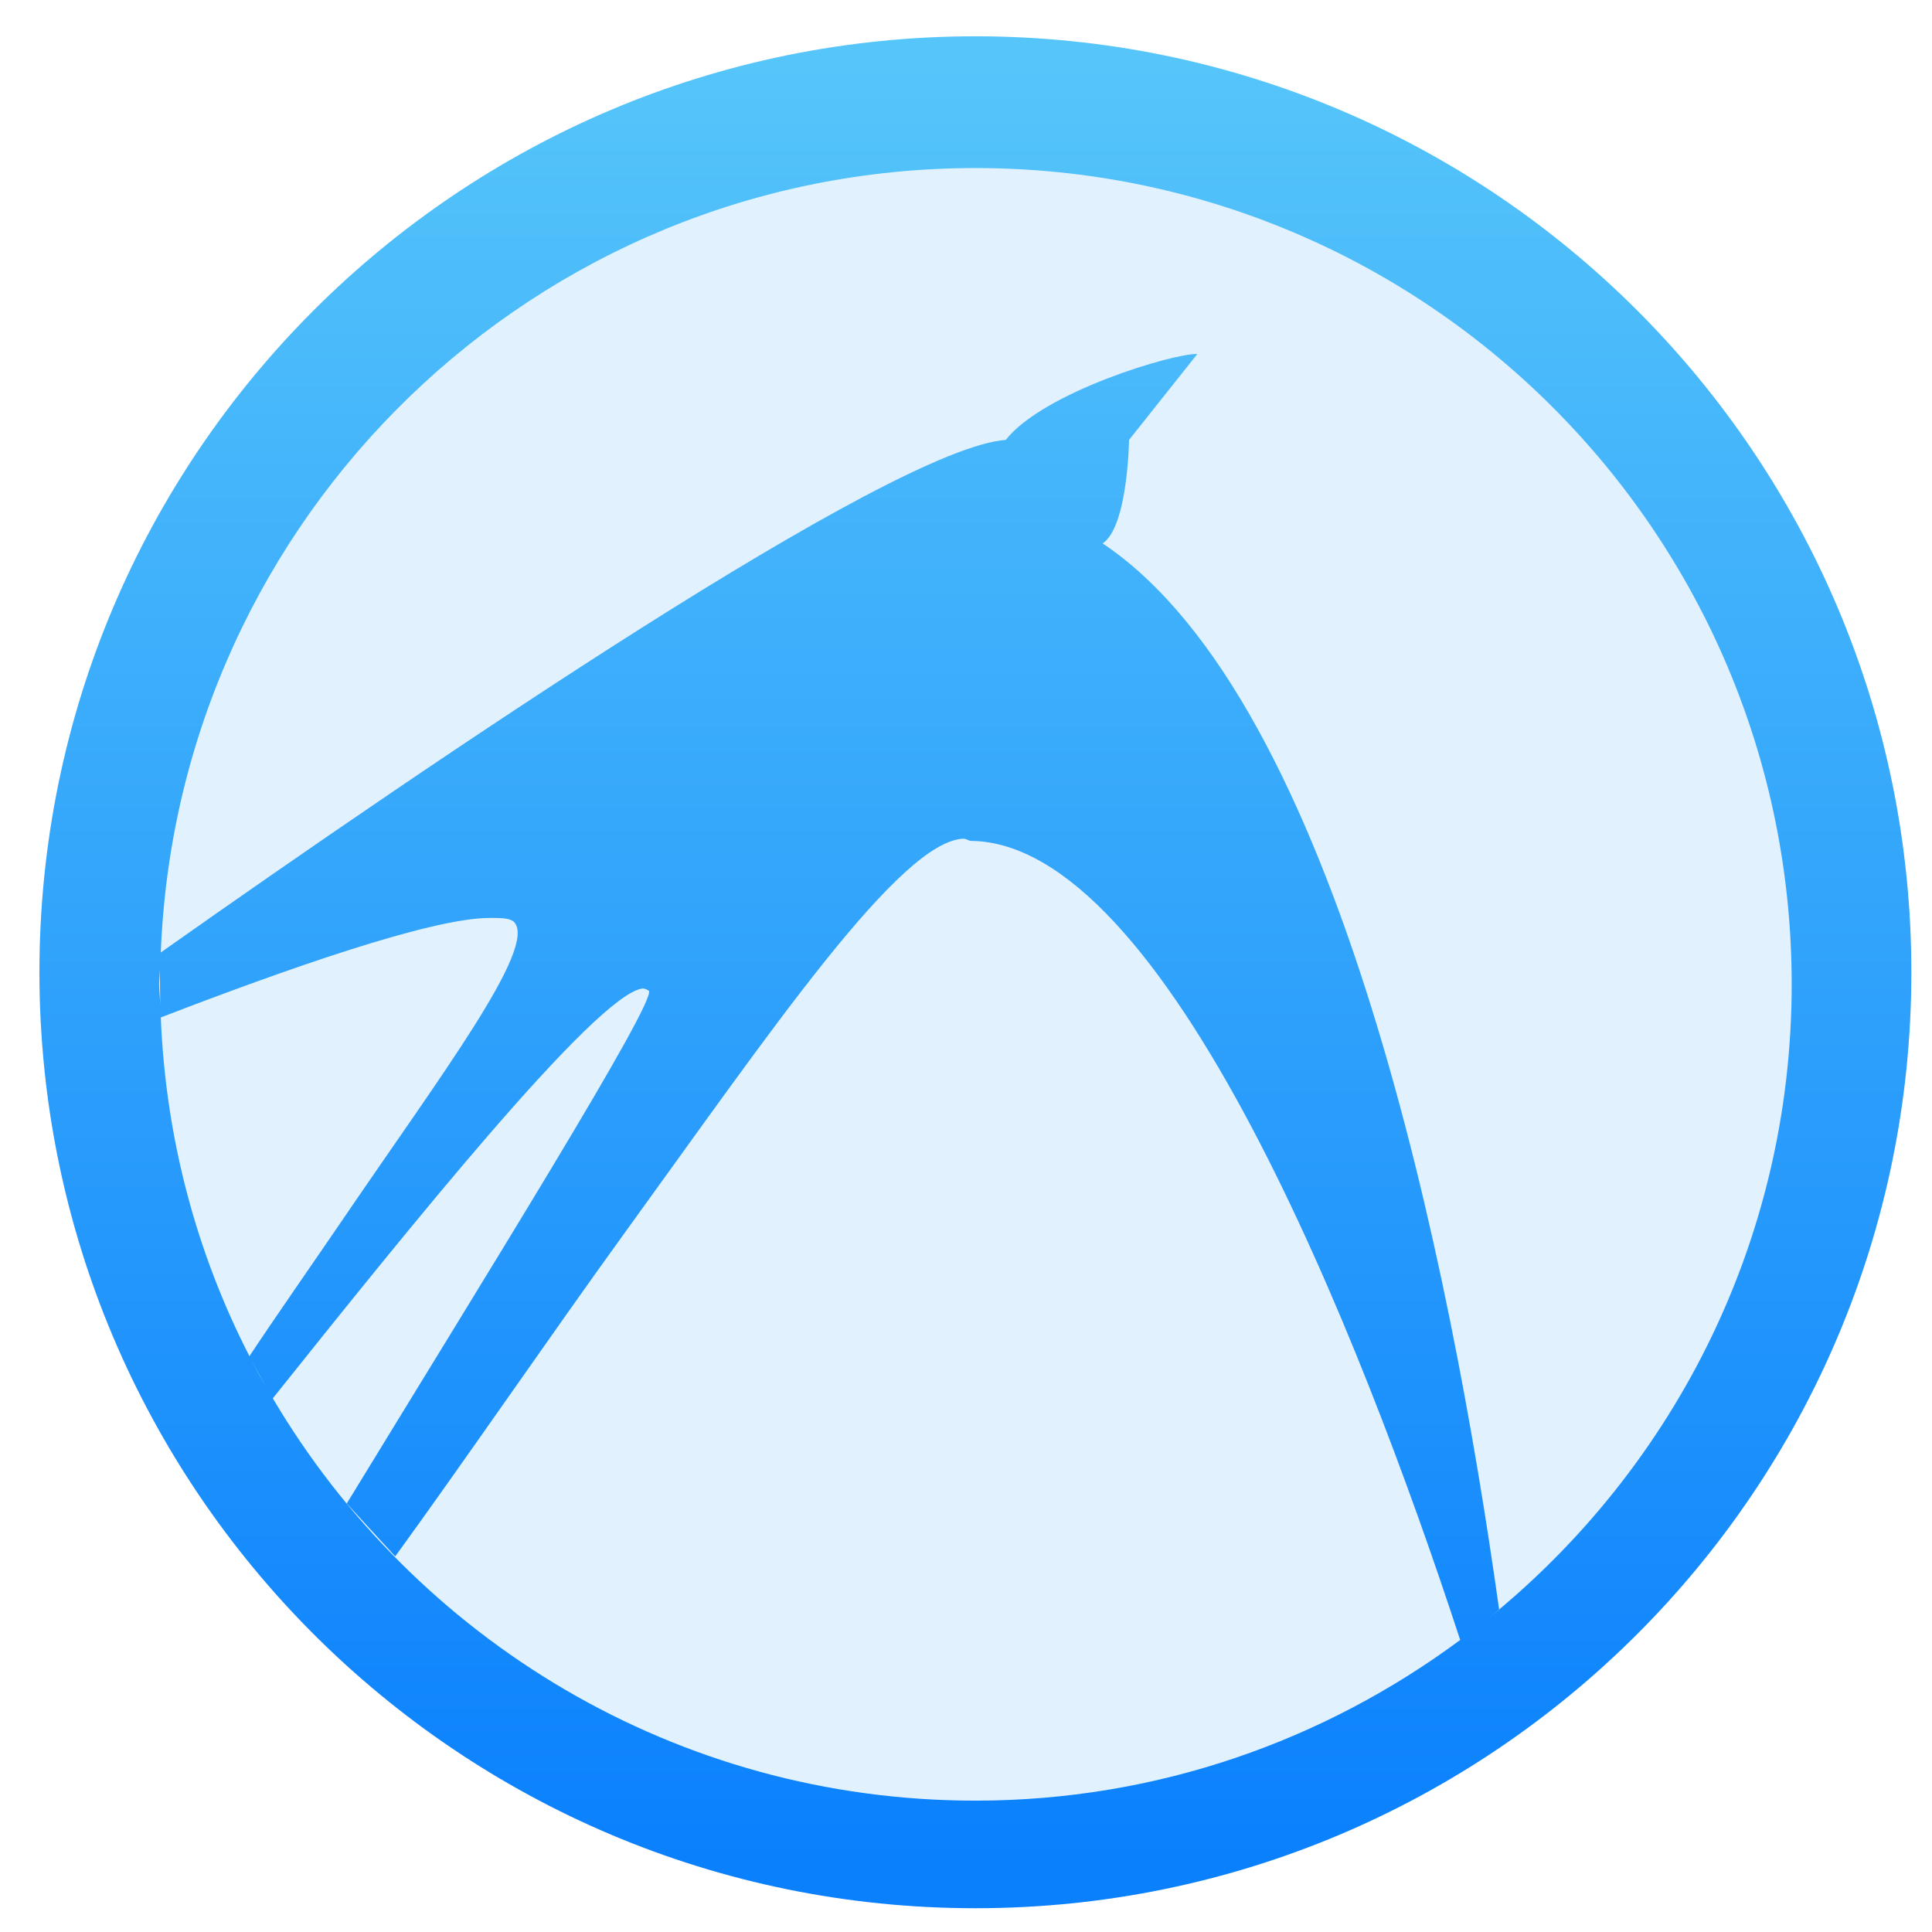
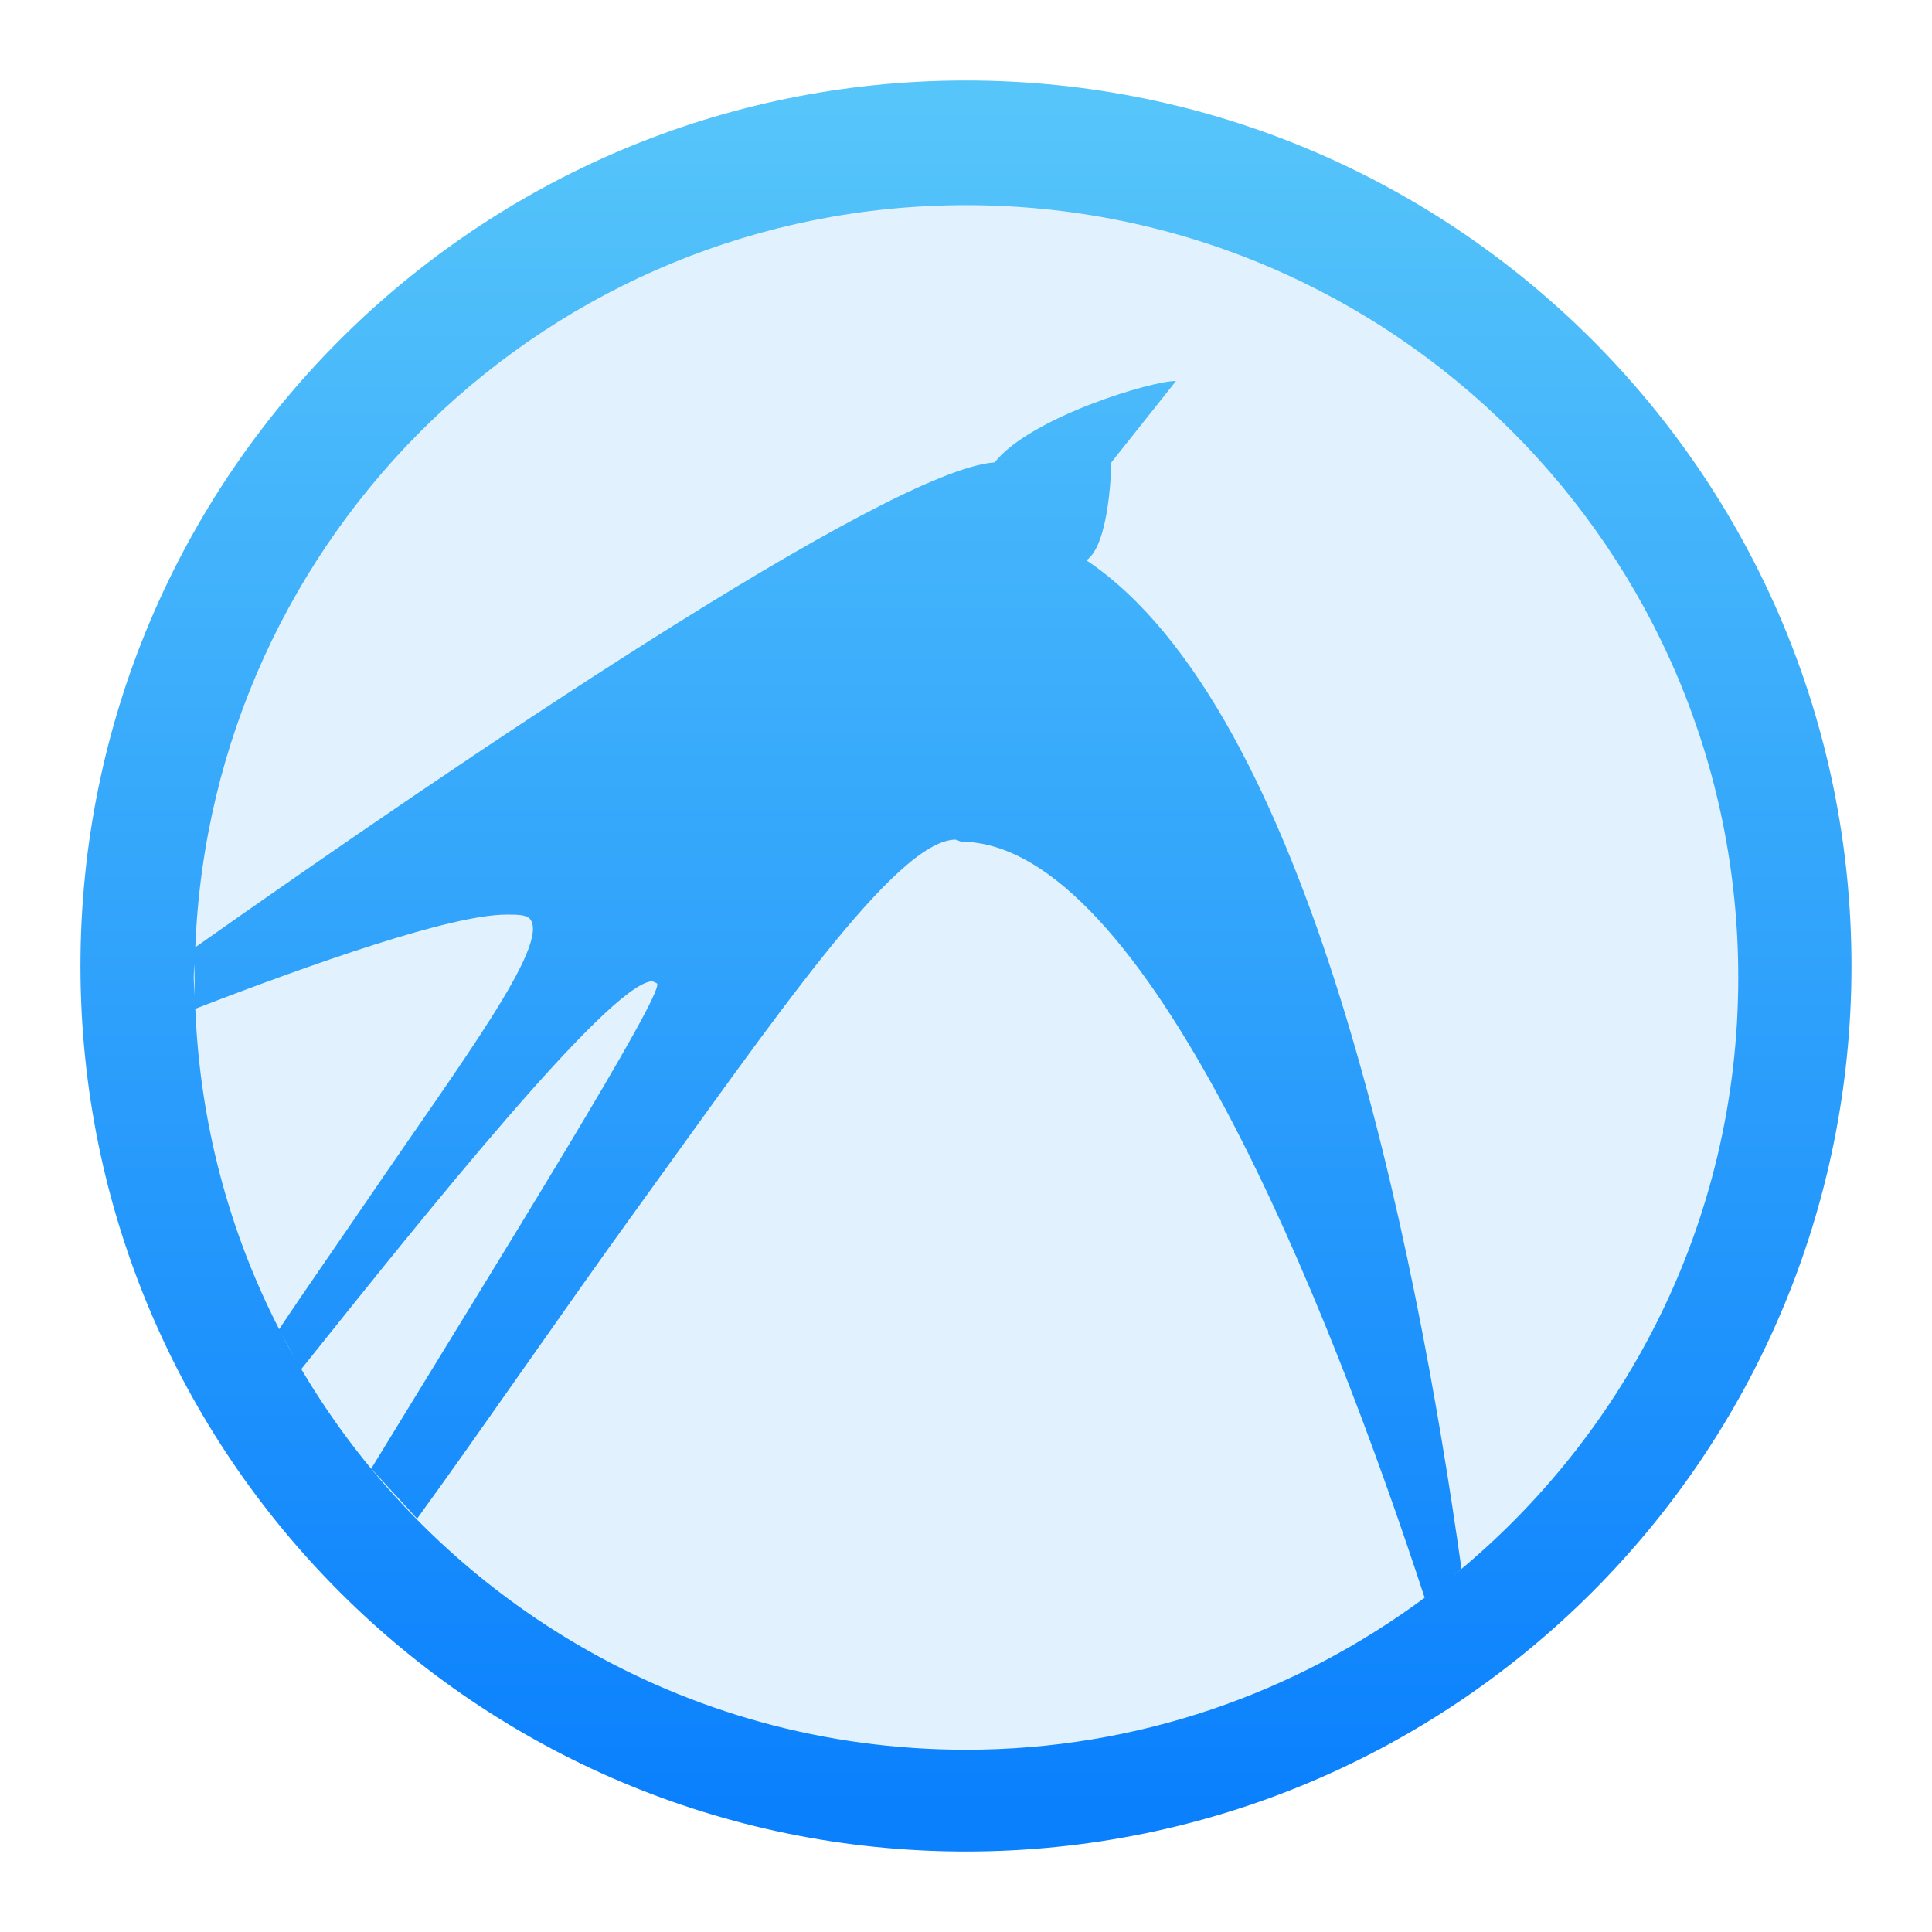
<svg xmlns="http://www.w3.org/2000/svg" height="48" width="48">
  <linearGradient id="a" gradientUnits="userSpaceOnUse" x1="399.571" x2="399.571" y1="545.798" y2="517.798">
    <stop offset="0" stop-color="#3889e9" />
    <stop offset="1" stop-color="#5ea5fb" />
  </linearGradient>
  <linearGradient id="b" gradientUnits="userSpaceOnUse" x1="399.994" x2="399.994" y1="545.139" y2="518.139">
    <stop offset="0" stop-color="#0a80fd" />
    <stop offset="1" stop-color="#56c5fa" />
  </linearGradient>
-   <g stroke-width="1.3" transform="matrix(1.660989 0 0 1.660989 -641.1107 -859.155)">
+   <g stroke-width="1.3" transform="matrix(1.571433 0 0 1.571433 -605.4712 -811.6849)">
    <circle cx="400.571" cy="531.798" fill="url(#b)" r="14" />
    <circle cx="400.571" cy="531.798" fill="url(#a)" r="0" />
  </g>
-   <path d="m424.567 504.422c-10.932 0-19.819 8.658-20.239 19.488 6.722-4.744 18.156-12.528 20.992-12.734.941-1.192 4.175-2.156 4.761-2.135l-1.697 2.135s-.028 2.154-.656 2.572c5.857 3.914 8.655 17.963 9.851 26.491l-.504.404c4.725-3.713 7.772-9.465 7.772-15.941 0-11.2-9.08-20.28-20.28-20.28zm-.288 16.661c-1.575.047-4.777 4.755-8.428 9.797-1.755 2.423-4.029 5.738-5.699 8.035l-1.204-1.314c3.435-5.625 7.712-12.489 7.505-12.741-.044-.021-.102-.063-.165-.054-1.164.176-5.835 5.998-9.177 10.182 3.528 5.974 10.015 9.995 17.456 9.995 4.517 0 8.674-1.495 12.044-3.992-2.496-7.628-7.317-19.824-12.168-19.853-.047-.009-.114-.054-.165-.054zm-11.767 1.97c-1.441-.011-5.124 1.292-8.184 2.472.122 3.024.897 5.874 2.202 8.415.615-.929 1.679-2.456 2.315-3.39 2.431-3.573 4.823-6.735 4.269-7.387-.099-.109-.318-.109-.602-.111zm-8.207 1.281c-.003.124-.018.244-.018.368 0 .17.022.335.026.504l-.008-.872zm2.263 9.688c.127.244.26.484.396.723z" fill="#e1f2fe" fill-rule="evenodd" transform="translate(-400.333 -500.2466)" />
+   <path d="m424.567 504.422c-10.932 0-19.819 8.658-20.239 19.488 6.722-4.744 18.156-12.528 20.992-12.734.941-1.192 4.175-2.156 4.761-2.135l-1.697 2.135s-.028 2.154-.656 2.572c5.857 3.914 8.655 17.963 9.851 26.491l-.504.404c4.725-3.713 7.772-9.465 7.772-15.941 0-11.2-9.08-20.28-20.28-20.28zm-.288 16.661c-1.575.047-4.777 4.755-8.428 9.797-1.755 2.423-4.029 5.738-5.699 8.035l-1.204-1.314c3.435-5.625 7.712-12.489 7.505-12.741-.044-.021-.102-.063-.165-.054-1.164.176-5.835 5.998-9.177 10.182 3.528 5.974 10.015 9.995 17.456 9.995 4.517 0 8.674-1.495 12.044-3.992-2.496-7.628-7.317-19.824-12.168-19.853-.047-.009-.114-.054-.165-.054zm-11.767 1.97c-1.441-.011-5.124 1.292-8.184 2.472.122 3.024.897 5.874 2.202 8.415.615-.929 1.679-2.456 2.315-3.39 2.431-3.573 4.823-6.735 4.269-7.387-.099-.109-.318-.109-.602-.111zm-8.207 1.281c-.003.124-.018.244-.018.368 0 .17.022.335.026.504l-.008-.872zm2.263 9.688c.127.244.26.484.396.723z" fill="#e1f2fe" fill-rule="evenodd" transform="matrix(.9460831 0 0 .9460831 -377.6755 -472.1277)" />
</svg>
